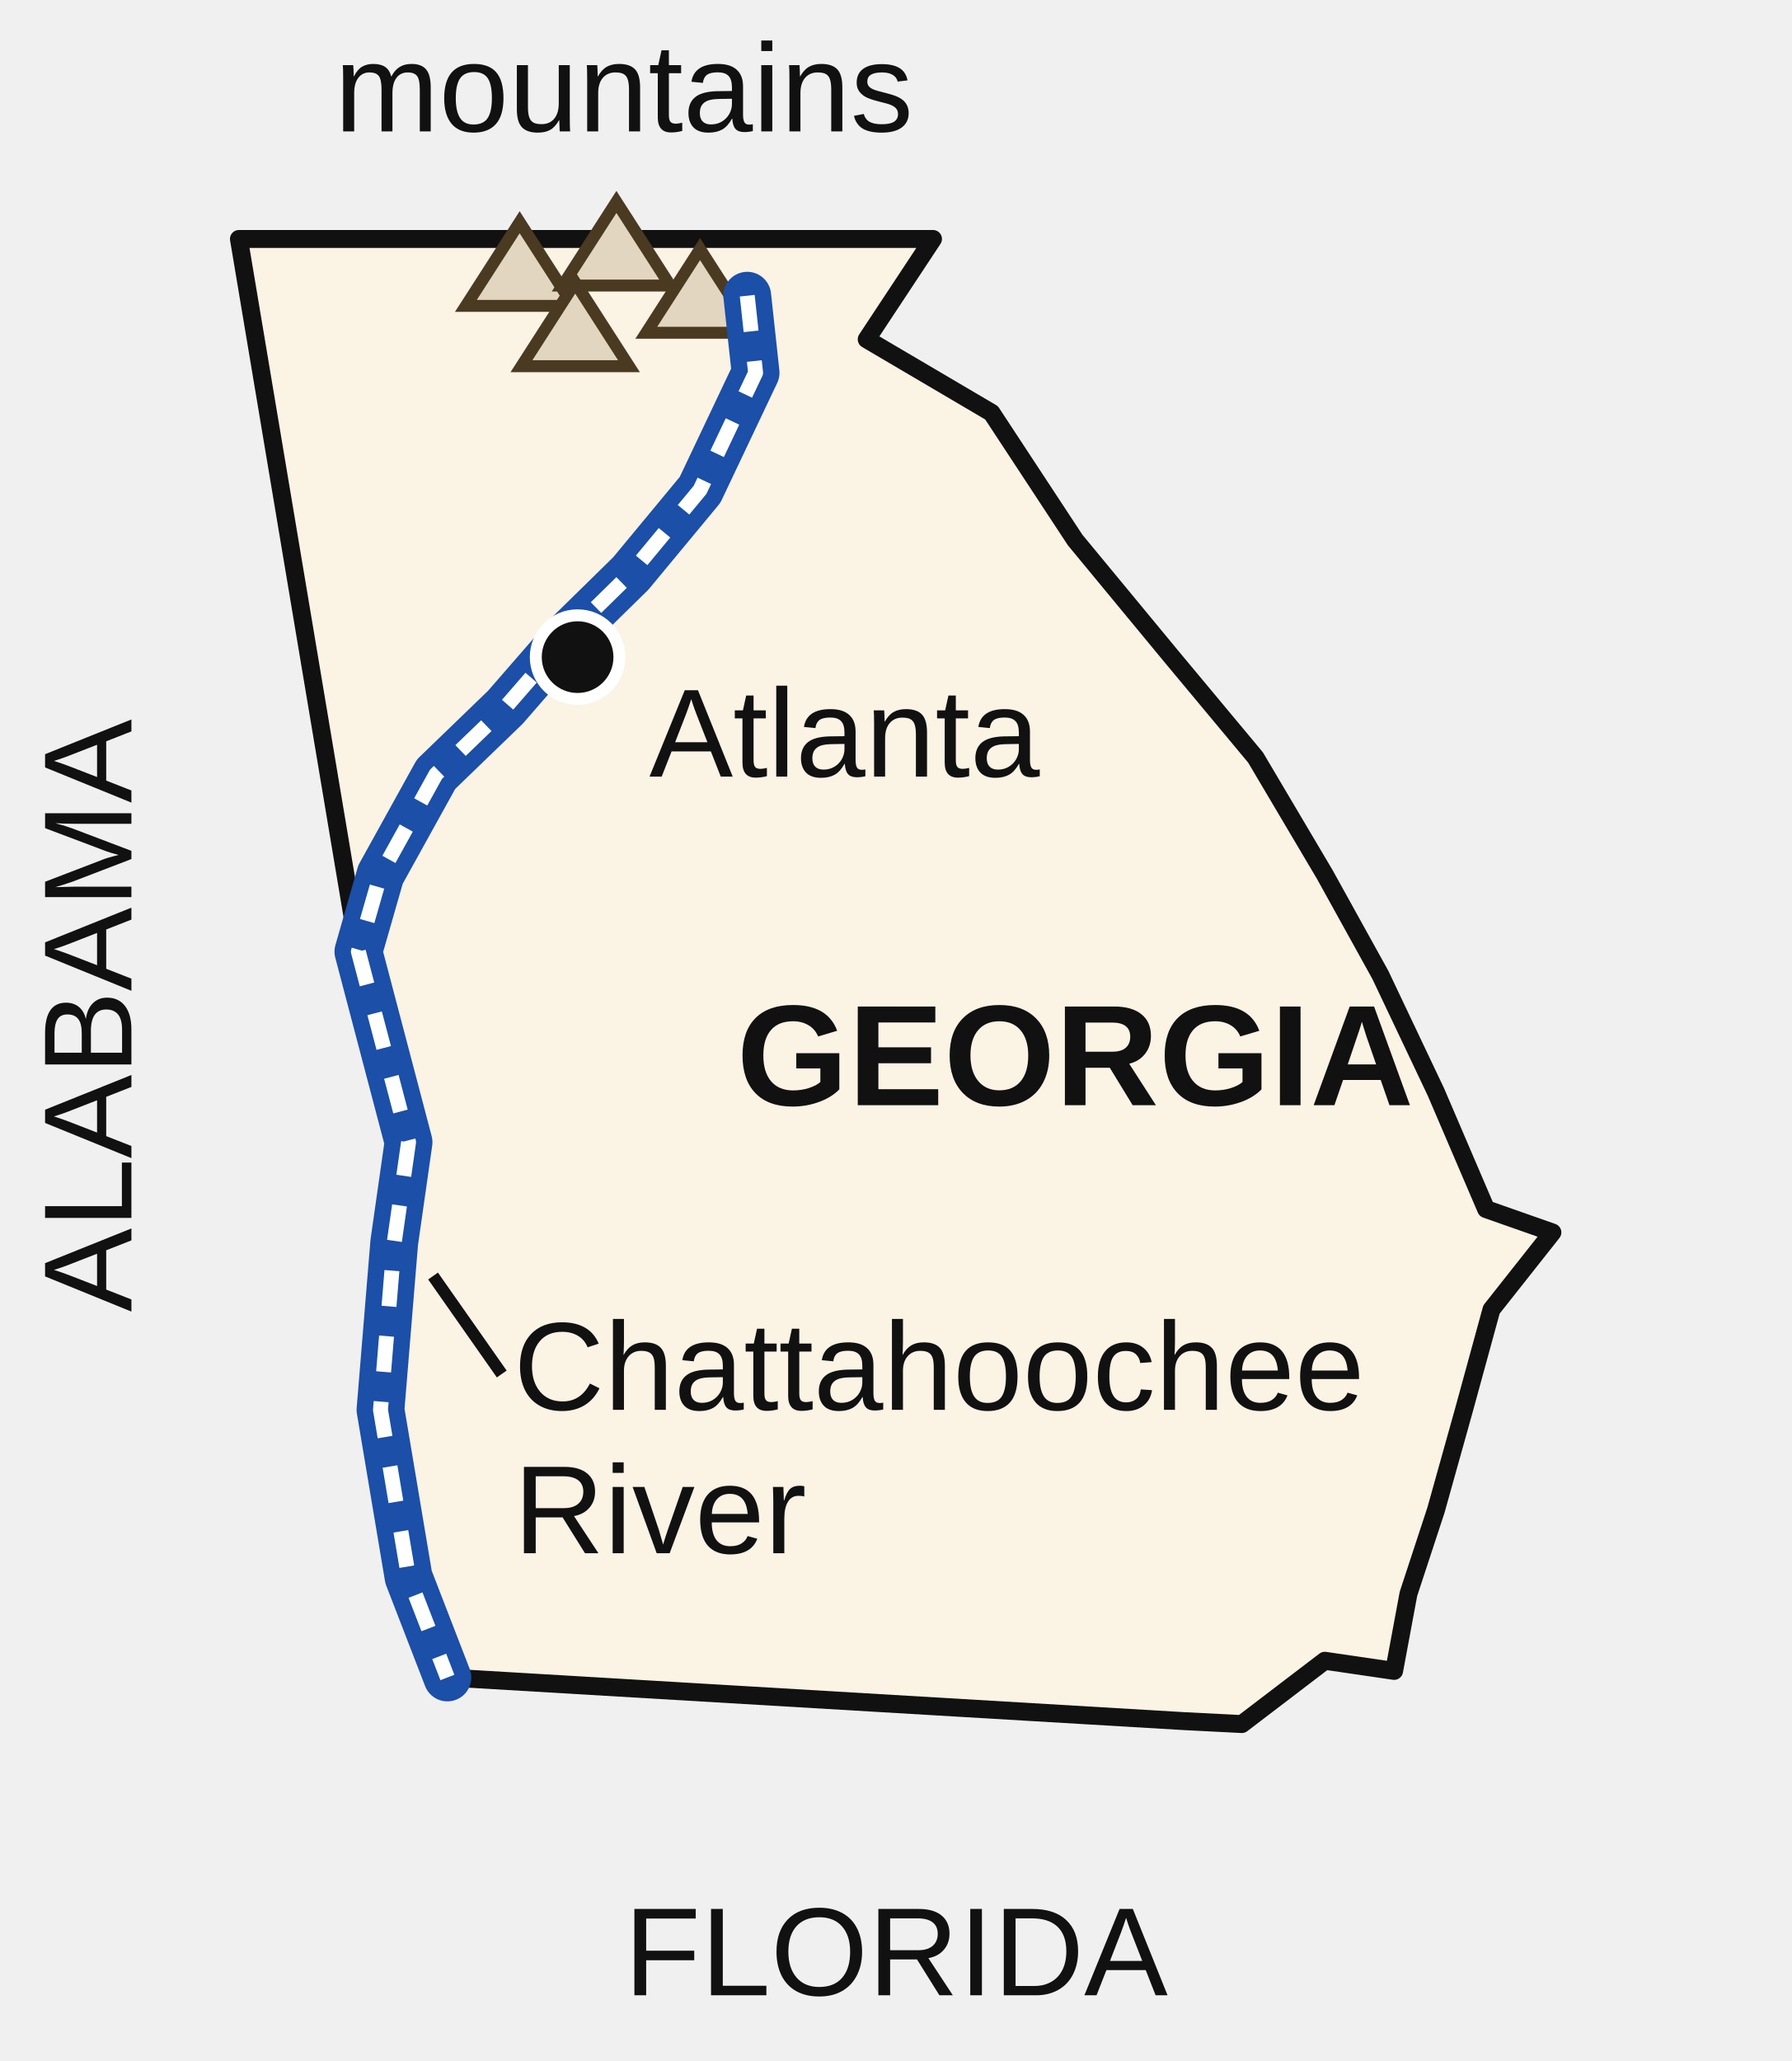
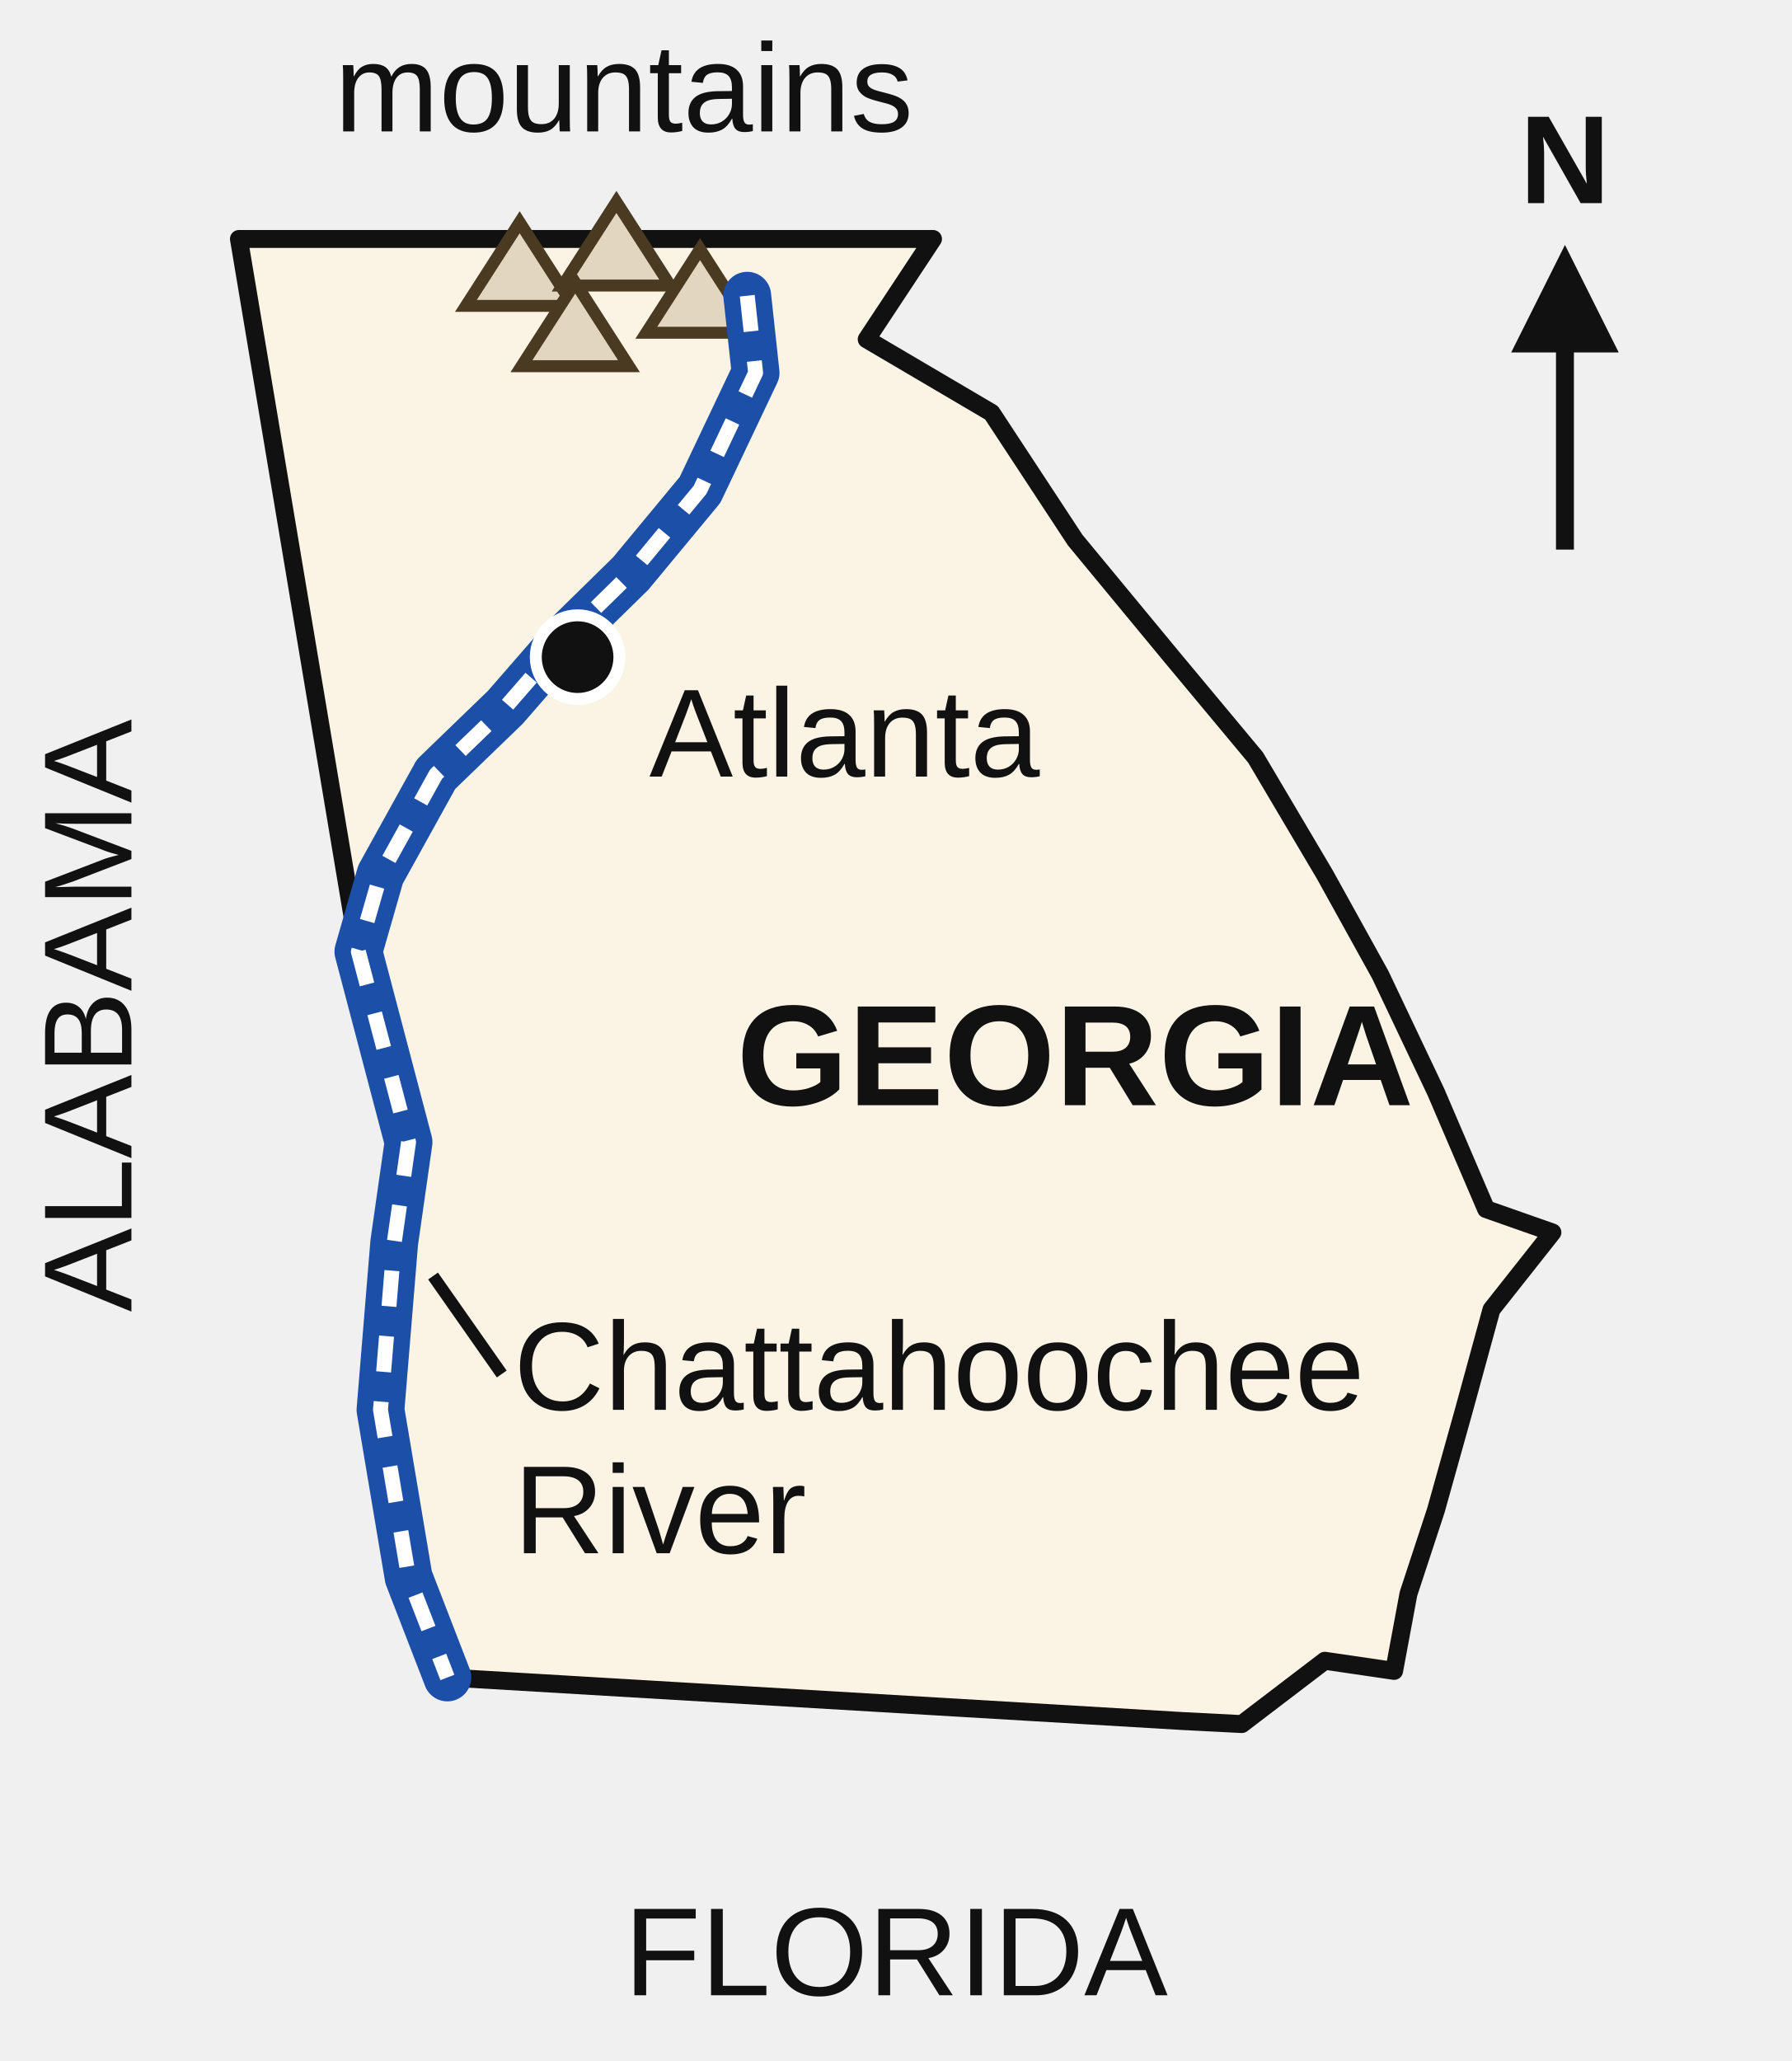
<svg xmlns="http://www.w3.org/2000/svg" viewBox="0 0 300 345" role="img" aria-labelledby="t">
  <polygon points="40.0,40.0 156.2,40.0 145.1,56.8 166.0,69.1 180.0,90.4 196.2,110.0 210.2,126.8 221.8,146.4 231.1,163.2 240.4,182.8 248.8,202.4 259.9,206.3 249.7,219.2 245.1,236.0 240.4,252.8 235.8,266.8 233.4,279.7 221.8,278.0 207.9,288.6 198.1,288.1 74.9,280.8 68.4,264.0 63.7,236.0 66.0,208.0 68.4,191.2 60.0,159.3" fill="#FBF3E4" stroke="#111" stroke-width="3" stroke-linejoin="round" />
  <g fill="#E3D6C0" stroke="#4A3A22" stroke-width="2">
    <path d="M78.0 51.2 l9 -14 l9 14 Z" />
    <path d="M94.2 47.8 l9 -14 l9 14 Z" />
    <path d="M108.2 55.7 l9 -14 l9 14 Z" />
    <path d="M87.3 61.3 l9 -14 l9 14 Z" />
  </g>
  <polyline points="125.1,49.5 126.5,62.4 117.2,82.0 105.6,96.0 95.3,106.1 84.6,118.4 73.0,129.6 63.7,146.4 60.0,159.3 68.4,191.2 66.0,208.0 63.7,236.0 68.4,264.0 74.9,280.8" fill="none" stroke="#1B4FA8" stroke-width="8" stroke-linejoin="round" stroke-linecap="round" />
  <polyline points="125.1,49.5 126.5,62.4 117.2,82.0 105.6,96.0 95.3,106.1 84.6,118.4 73.0,129.6 63.7,146.4 60.0,159.3 68.4,191.2 66.0,208.0 63.7,236.0 68.4,264.0 74.9,280.8" fill="none" stroke="#FFFFFF" stroke-width="2.5" stroke-linejoin="round" stroke-dasharray="6 5" />
  <circle cx="96.7" cy="110.0" r="7" fill="#111" stroke="#fff" stroke-width="2" />
+   <defs>
+     <marker id="n" viewBox="0 0 10 10" refX="5" refY="5" markerWidth="6" markerHeight="6" orient="auto">
+       <path d="M0 0 L10 5 L0 10 Z" fill="#111" />
+     </marker>
+   </defs>
+   <path d="M262 92 V50" stroke="#111" stroke-width="3" marker-end="url(#n)" />
  <g font-family="Arial, Helvetica, sans-serif" font-size="21" fill="#111">
+     <text x="262" y="34" font-weight="bold" text-anchor="middle">N</text>
    <text x="56" y="22">mountains</text>
    <text x="108.7" y="130.0">Atlanta</text>
    <text x="180" y="185" font-size="24" font-weight="bold" text-anchor="middle">GEORGIA</text>
    <text x="86" y="236">Chattahoochee</text>
    <text x="86" y="260">River</text>
    <path d="M84 230 L72.5 213.6" stroke="#111" stroke-width="2" />
    <text transform="translate(22 170) rotate(-90)" text-anchor="middle">ALABAMA</text>
    <text x="150" y="334" text-anchor="middle">FLORIDA</text>
  </g>
</svg>
